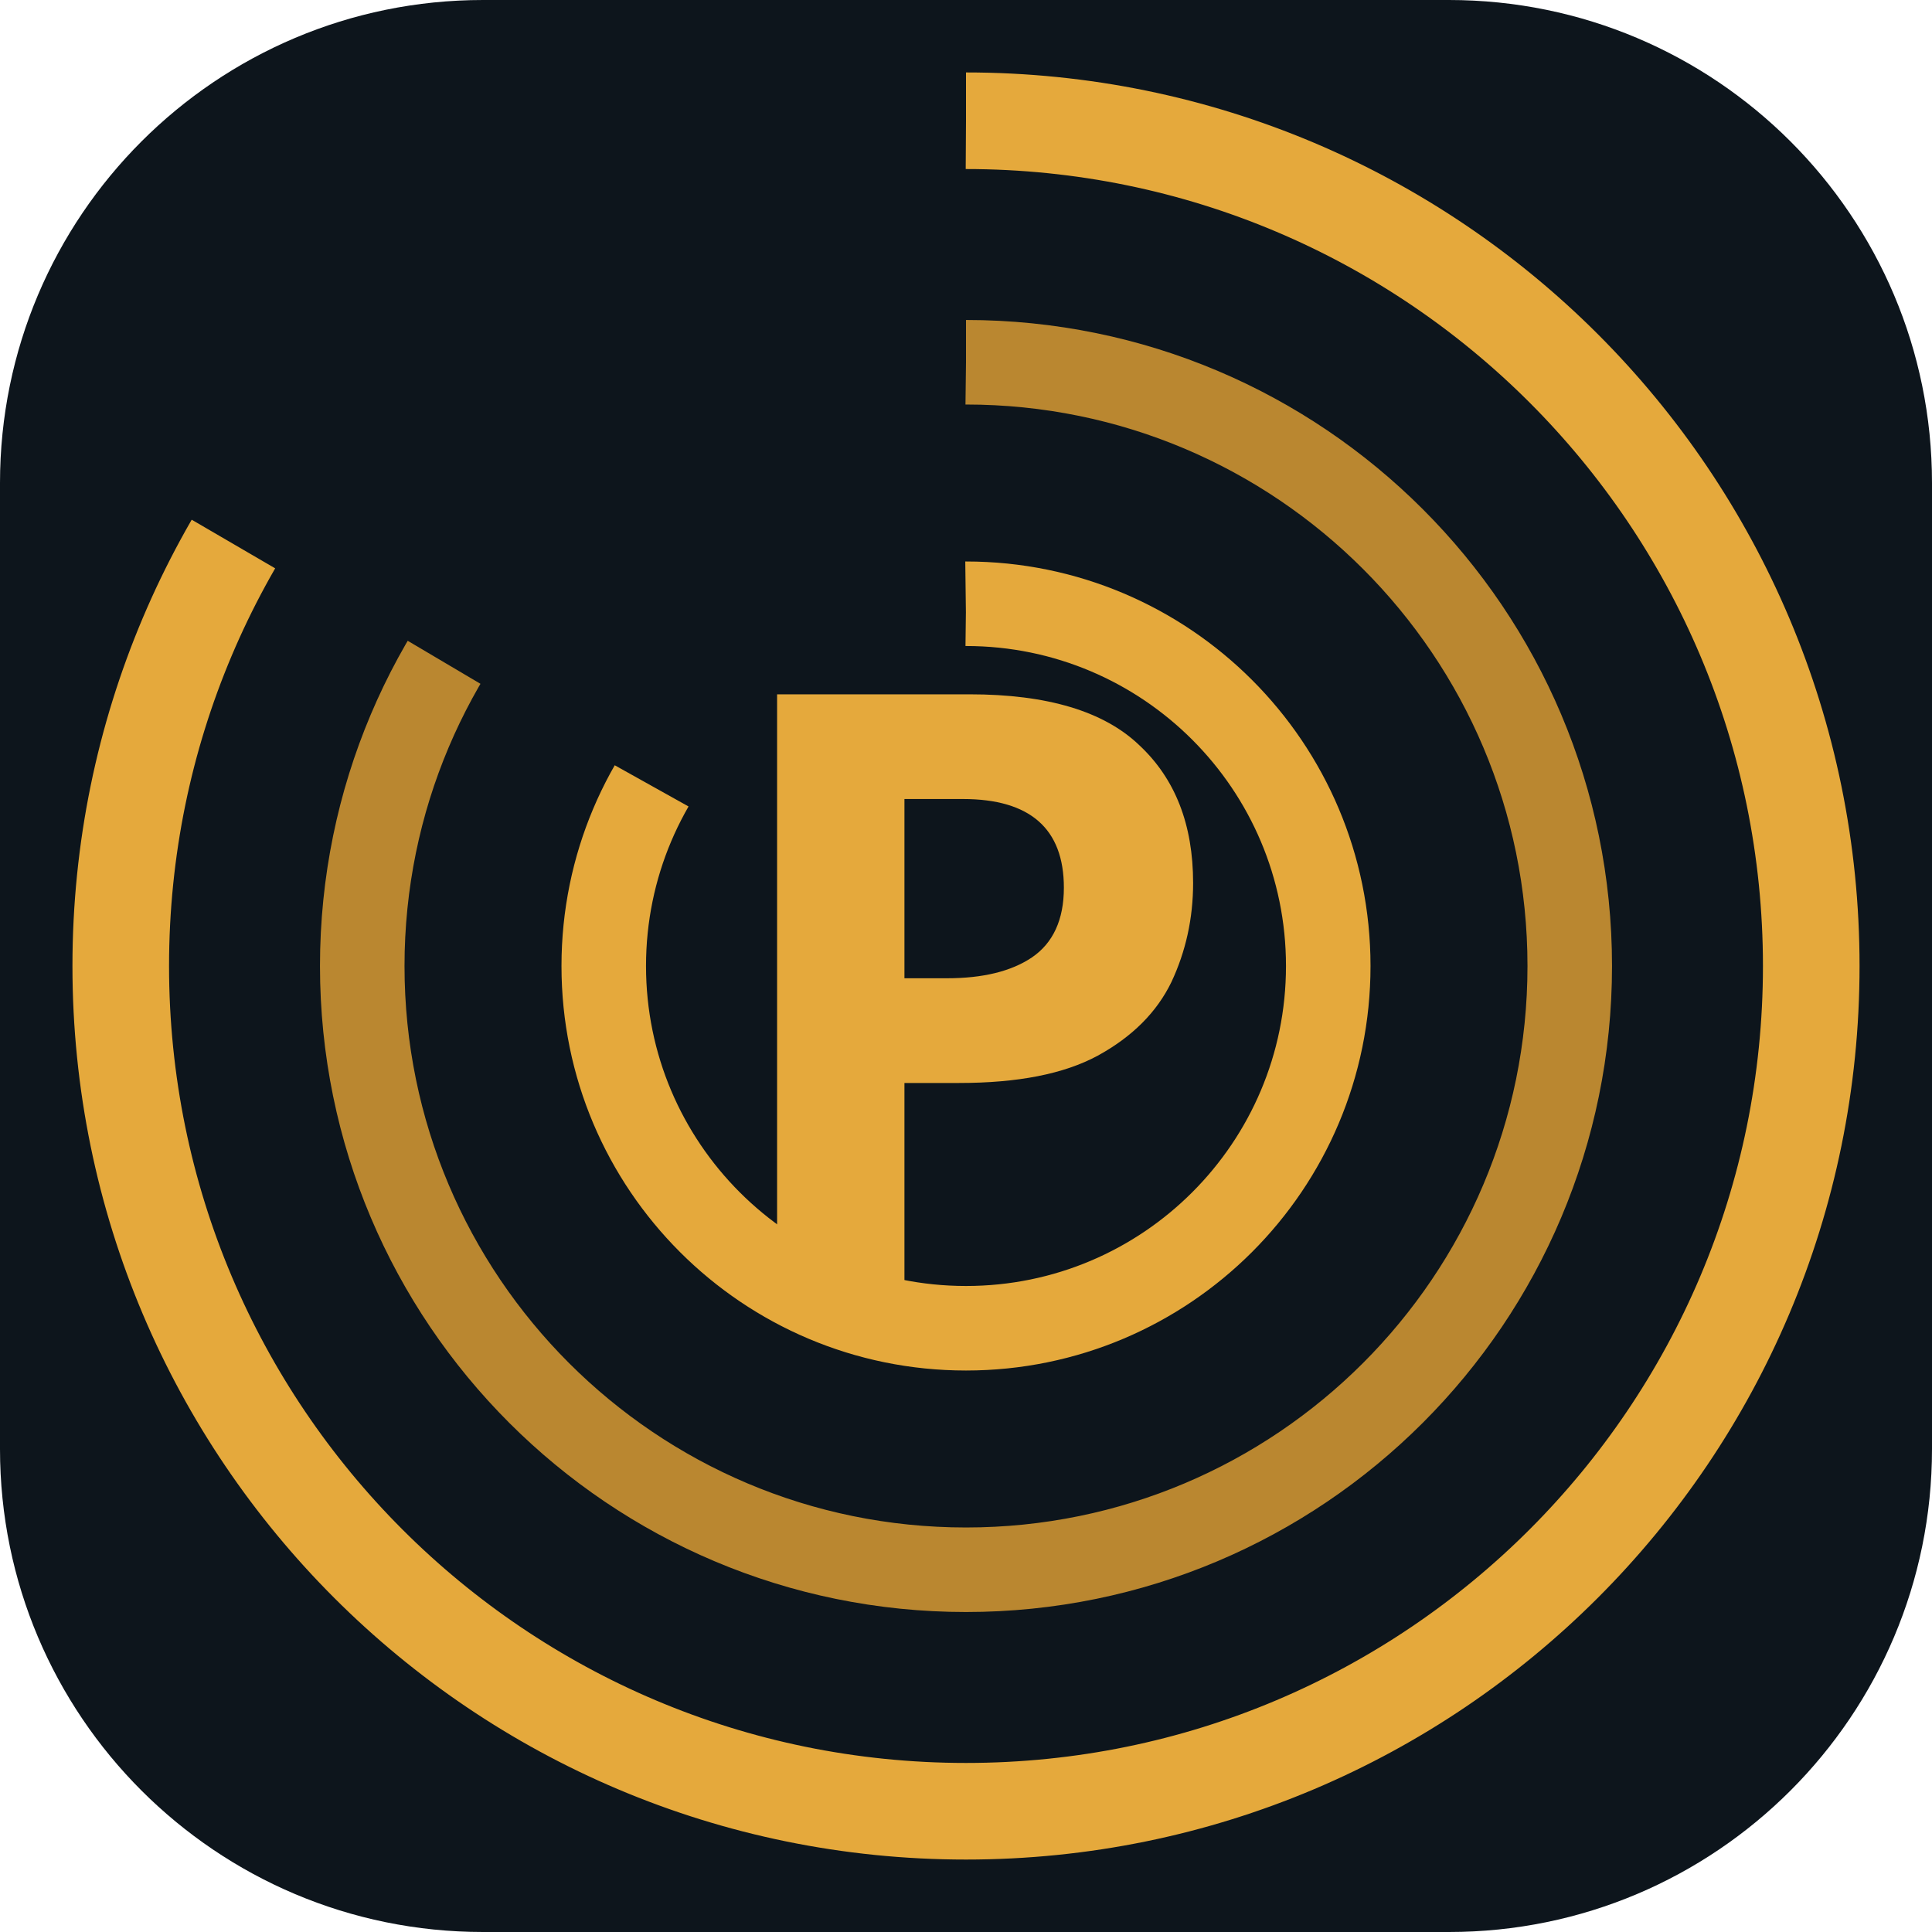
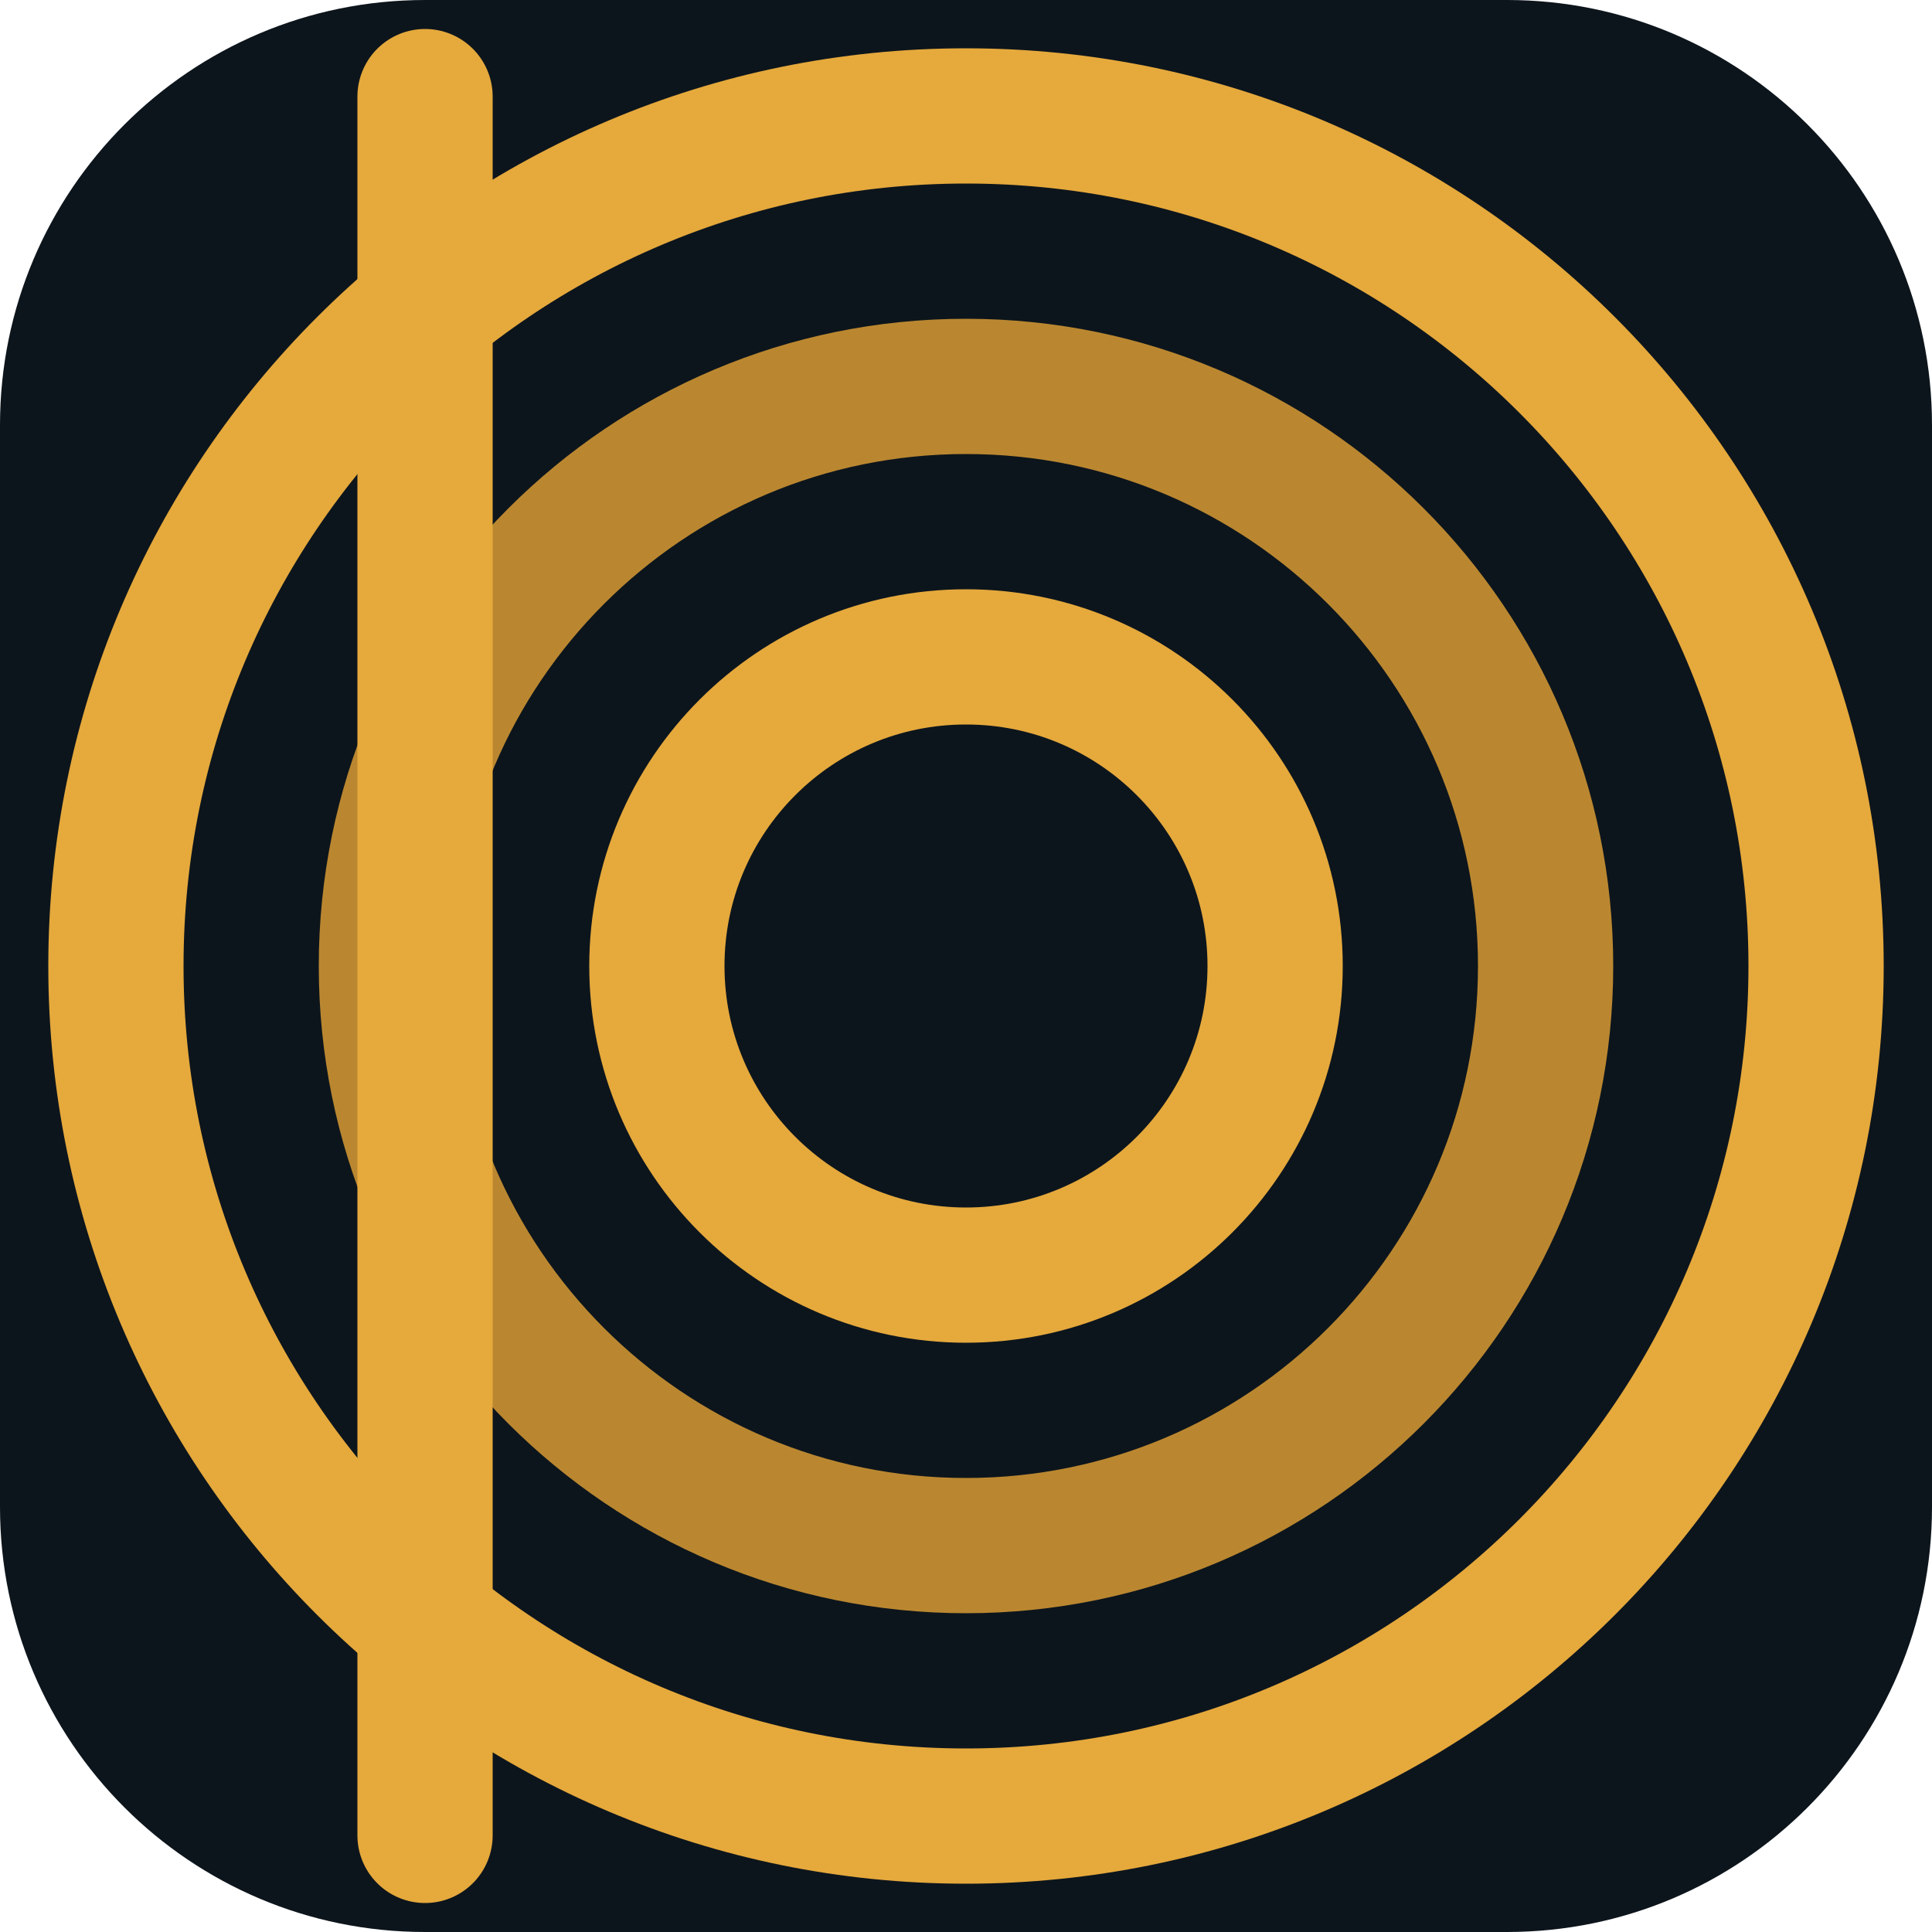
- <svg xmlns="http://www.w3.org/2000/svg" viewBox="0 0 32 32">
-   <rect width="32" height="32" rx="8" fill="#0D151C" />
-   <circle cx="16" cy="16" r="14" stroke="#E5A93C" stroke-width="1.6" fill="none" stroke-dasharray="73.3 14.7" transform="rotate(-90 16 16)" />
-   <circle cx="16" cy="16" r="10" stroke="#BA8730" stroke-width="1.4" fill="none" stroke-dasharray="52.4 10.5" transform="rotate(-90 16 16)" />
-   <circle cx="16" cy="16" r="6" stroke="#E5A93C" stroke-width="1.4" fill="none" stroke-dasharray="31.4 6.3" transform="rotate(-90 16 16)" />
-   <text x="16" y="21.5" font-family="system-ui,sans-serif" font-weight="800" font-size="14" fill="#E5A93C" text-anchor="middle">P</text>
+ <svg xmlns="http://www.w3.org/2000/svg" viewBox="0 0 100 100">
+   <rect width="100" height="100" rx="22" fill="#0D151C" />
+   <circle cx="50" cy="50" r="44" stroke="#E5A93C" stroke-width="7" fill="none" />
+   <circle cx="50" cy="50" r="30" stroke="#BA8730" stroke-width="7" fill="none" />
+   <circle cx="50" cy="50" r="16" stroke="#E5A93C" stroke-width="7" fill="none" />
+   <line x1="22" y1="5" x2="22" y2="95" stroke="#E5A93C" stroke-width="7" stroke-linecap="round" />
</svg>
